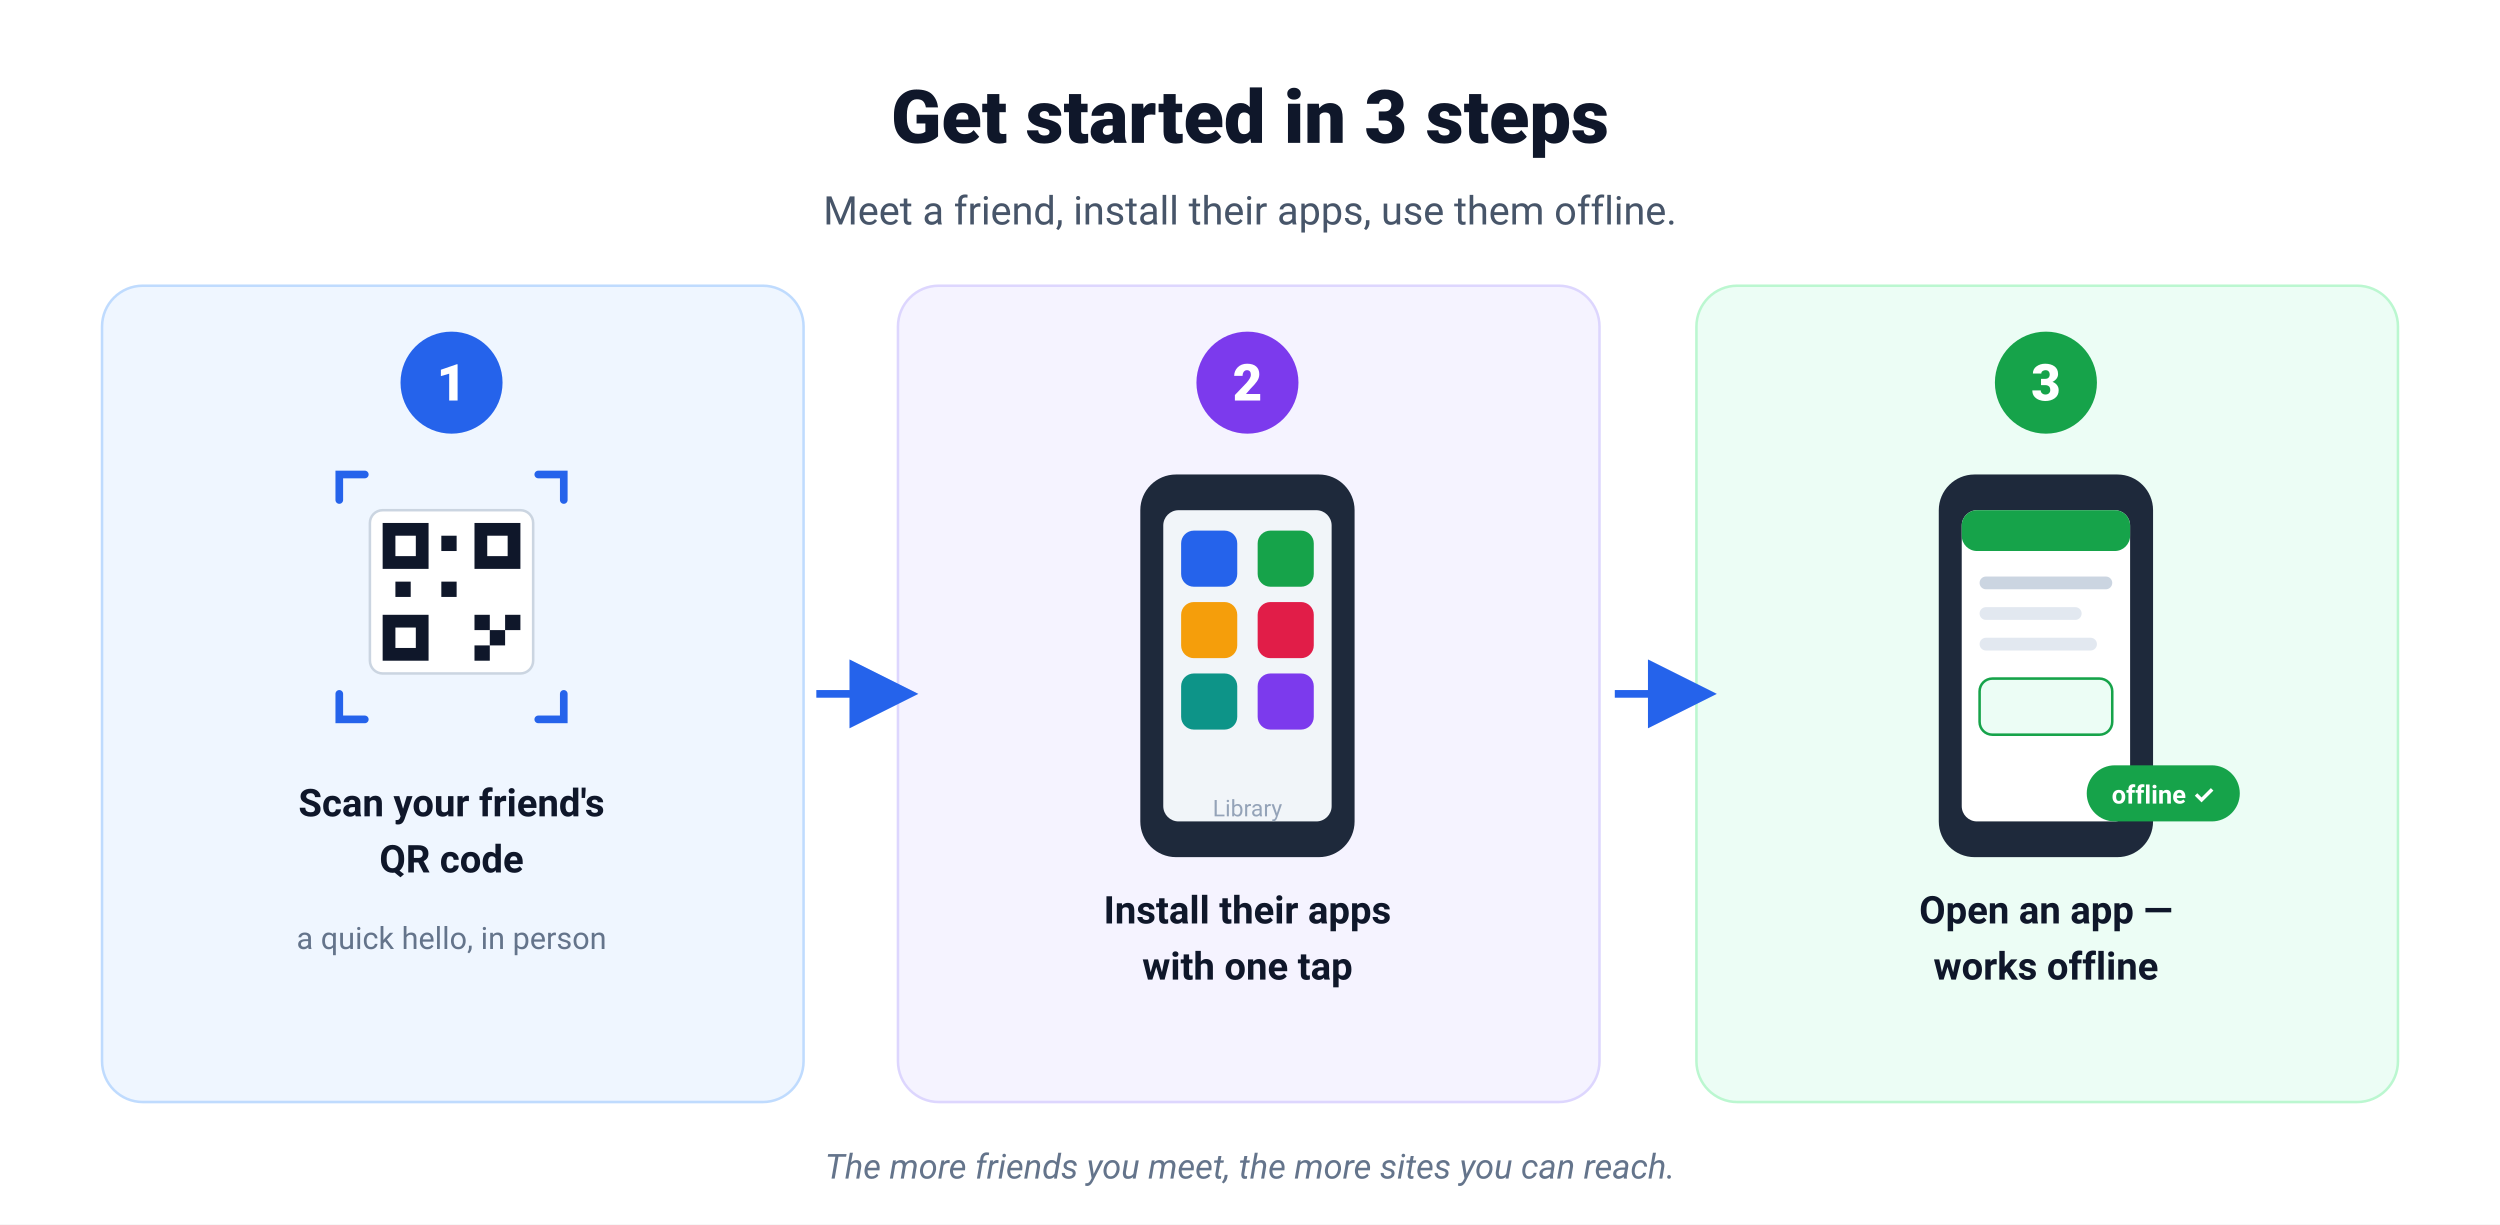
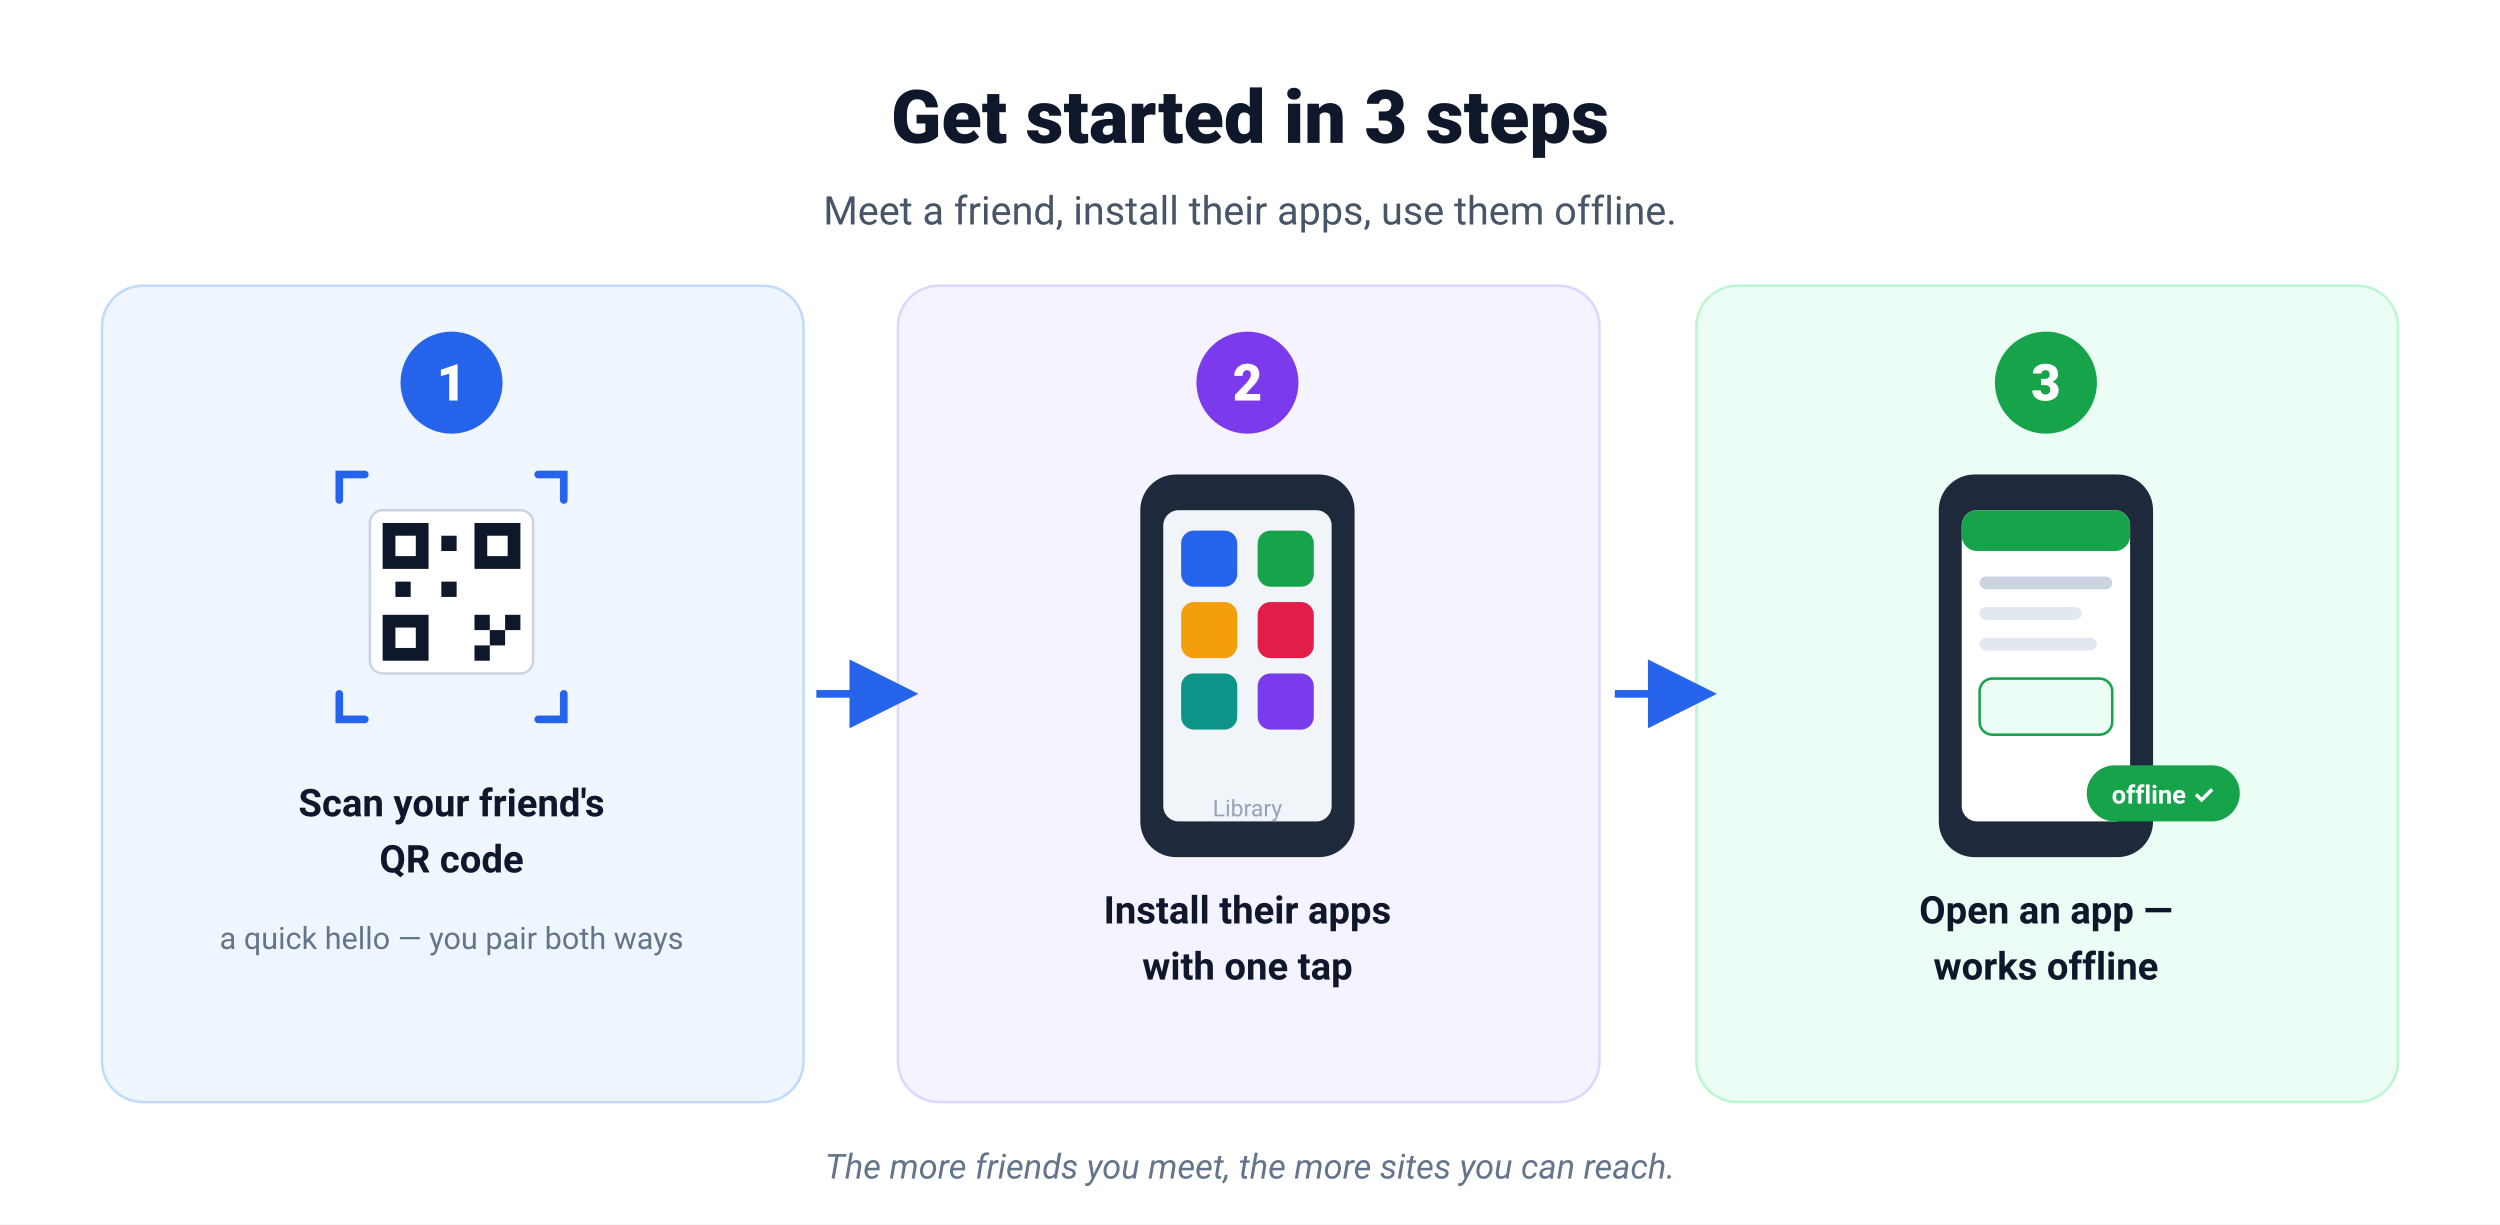
<svg xmlns="http://www.w3.org/2000/svg" width="980" height="480" viewBox="0 0 980 480" font-family="-apple-system,Segoe UI,Roboto,Helvetica,Arial,sans-serif">
  <defs>
    <marker id="ar" markerWidth="11" markerHeight="11" refX="6" refY="5.5" orient="auto">
      <path d="M1,1 L10,5.5 L1,10 Z" fill="#2563eb" />
    </marker>
    <g id="qr">
      <rect width="64" height="64" rx="5" fill="#ffffff" stroke="#cbd5e1" />
      <rect x="5" y="5" width="18" height="18" fill="#0f172a" />
      <rect x="10" y="10" width="8" height="8" fill="#fff" />
      <rect x="41" y="5" width="18" height="18" fill="#0f172a" />
      <rect x="46" y="10" width="8" height="8" fill="#fff" />
      <rect x="5" y="41" width="18" height="18" fill="#0f172a" />
      <rect x="10" y="46" width="8" height="8" fill="#fff" />
      <rect x="41" y="41" width="6" height="6" fill="#0f172a" />
      <rect x="53" y="41" width="6" height="6" fill="#0f172a" />
      <rect x="47" y="47" width="6" height="6" fill="#0f172a" />
      <rect x="41" y="53" width="6" height="6" fill="#0f172a" />
      <rect x="28" y="28" width="6" height="6" fill="#0f172a" />
      <rect x="28" y="10" width="6" height="6" fill="#0f172a" />
      <rect x="10" y="28" width="6" height="6" fill="#0f172a" />
    </g>
  </defs>
  <rect width="980" height="480" fill="#ffffff" />
  <text x="490" y="56" font-size="29" font-weight="800" fill="#0f172a" text-anchor="middle">Get started in 3 steps</text>
  <text x="490" y="88" font-size="15.5" fill="#475569" text-anchor="middle">Meet a friend, install their apps, use them offline.</text>
  <rect x="40" y="112" width="275" height="320" rx="16" fill="#eff6ff" stroke="#bfdbfe" />
  <circle cx="177" cy="150" r="20" fill="#2563eb" />
  <text x="177" y="157" font-size="20" font-weight="800" fill="#fff" text-anchor="middle">1</text>
  <use href="#qr" x="145" y="200" />
  <g stroke="#2563eb" stroke-width="3" fill="none" stroke-linecap="round">
    <path d="M133,196 v-10 h10" />
    <path d="M221,196 v-10 h-10" />
    <path d="M133,272 v10 h10" />
    <path d="M221,272 v10 h-10" />
  </g>
  <text x="177" y="320" font-size="15" font-weight="700" fill="#0f172a" text-anchor="middle">Scan your friend's</text>
  <text x="177" y="342" font-size="15" font-weight="700" fill="#0f172a" text-anchor="middle">QR code</text>
-   <text x="177" y="372" font-size="12" fill="#64748b" text-anchor="middle">a quick hello, in person</text>
+   <text x="177" y="372" font-size="12" fill="#64748b" text-anchor="middle">a quick hello — you pair both ways</text>
  <rect x="352" y="112" width="275" height="320" rx="16" fill="#f5f3ff" stroke="#ddd6fe" />
  <circle cx="489" cy="150" r="20" fill="#7c3aed" />
  <text x="489" y="157" font-size="20" font-weight="800" fill="#fff" text-anchor="middle">2</text>
  <rect x="447" y="186" width="84" height="150" rx="14" fill="#1e293b" />
  <rect x="456" y="200" width="66" height="122" rx="6" fill="#f1f5f9" />
  <g>
    <rect x="463" y="208" width="22" height="22" rx="5" fill="#2563eb" />
    <rect x="493" y="208" width="22" height="22" rx="5" fill="#16a34a" />
    <rect x="463" y="236" width="22" height="22" rx="5" fill="#f59e0b" />
    <rect x="493" y="236" width="22" height="22" rx="5" fill="#e11d48" />
    <rect x="463" y="264" width="22" height="22" rx="5" fill="#0d9488" />
    <rect x="493" y="264" width="22" height="22" rx="5" fill="#7c3aed" />
  </g>
  <text x="489" y="320" font-size="9" fill="#94a3b8" text-anchor="middle">Library</text>
  <text x="489" y="362" font-size="15" font-weight="700" fill="#0f172a" text-anchor="middle">Install their apps</text>
  <text x="489" y="384" font-size="15" font-weight="700" fill="#0f172a" text-anchor="middle">with one tap</text>
  <rect x="665" y="112" width="275" height="320" rx="16" fill="#ecfdf5" stroke="#bbf7d0" />
  <circle cx="802" cy="150" r="20" fill="#16a34a" />
  <text x="802" y="157" font-size="20" font-weight="800" fill="#fff" text-anchor="middle">3</text>
  <rect x="760" y="186" width="84" height="150" rx="14" fill="#1e293b" />
  <rect x="769" y="200" width="66" height="122" rx="6" fill="#ffffff" />
  <rect x="769" y="200" width="66" height="16" rx="6" fill="#16a34a" />
  <rect x="776" y="226" width="52" height="5" rx="2.5" fill="#cbd5e1" />
  <rect x="776" y="238" width="40" height="5" rx="2.5" fill="#e2e8f0" />
  <rect x="776" y="250" width="46" height="5" rx="2.5" fill="#e2e8f0" />
  <rect x="776" y="266" width="52" height="22" rx="5" fill="#ecfdf5" stroke="#16a34a" />
  <g transform="translate(848,300)">
    <rect x="-30" y="0" width="60" height="22" rx="11" fill="#16a34a" />
    <text x="0" y="15" font-size="10" font-weight="700" fill="#fff" text-anchor="middle">offline ✓</text>
  </g>
  <text x="802" y="362" font-size="15" font-weight="700" fill="#0f172a" text-anchor="middle">Open an app —</text>
  <text x="802" y="384" font-size="15" font-weight="700" fill="#0f172a" text-anchor="middle">works offline</text>
  <line x1="320" y1="272" x2="348" y2="272" stroke="#2563eb" stroke-width="3" marker-end="url(#ar)" />
  <line x1="633" y1="272" x2="661" y2="272" stroke="#2563eb" stroke-width="3" marker-end="url(#ar)" />
  <text x="490" y="462" font-size="13.5" font-style="italic" fill="#64748b" text-anchor="middle">The more friends you meet, the more sites you can reach.</text>
</svg>
